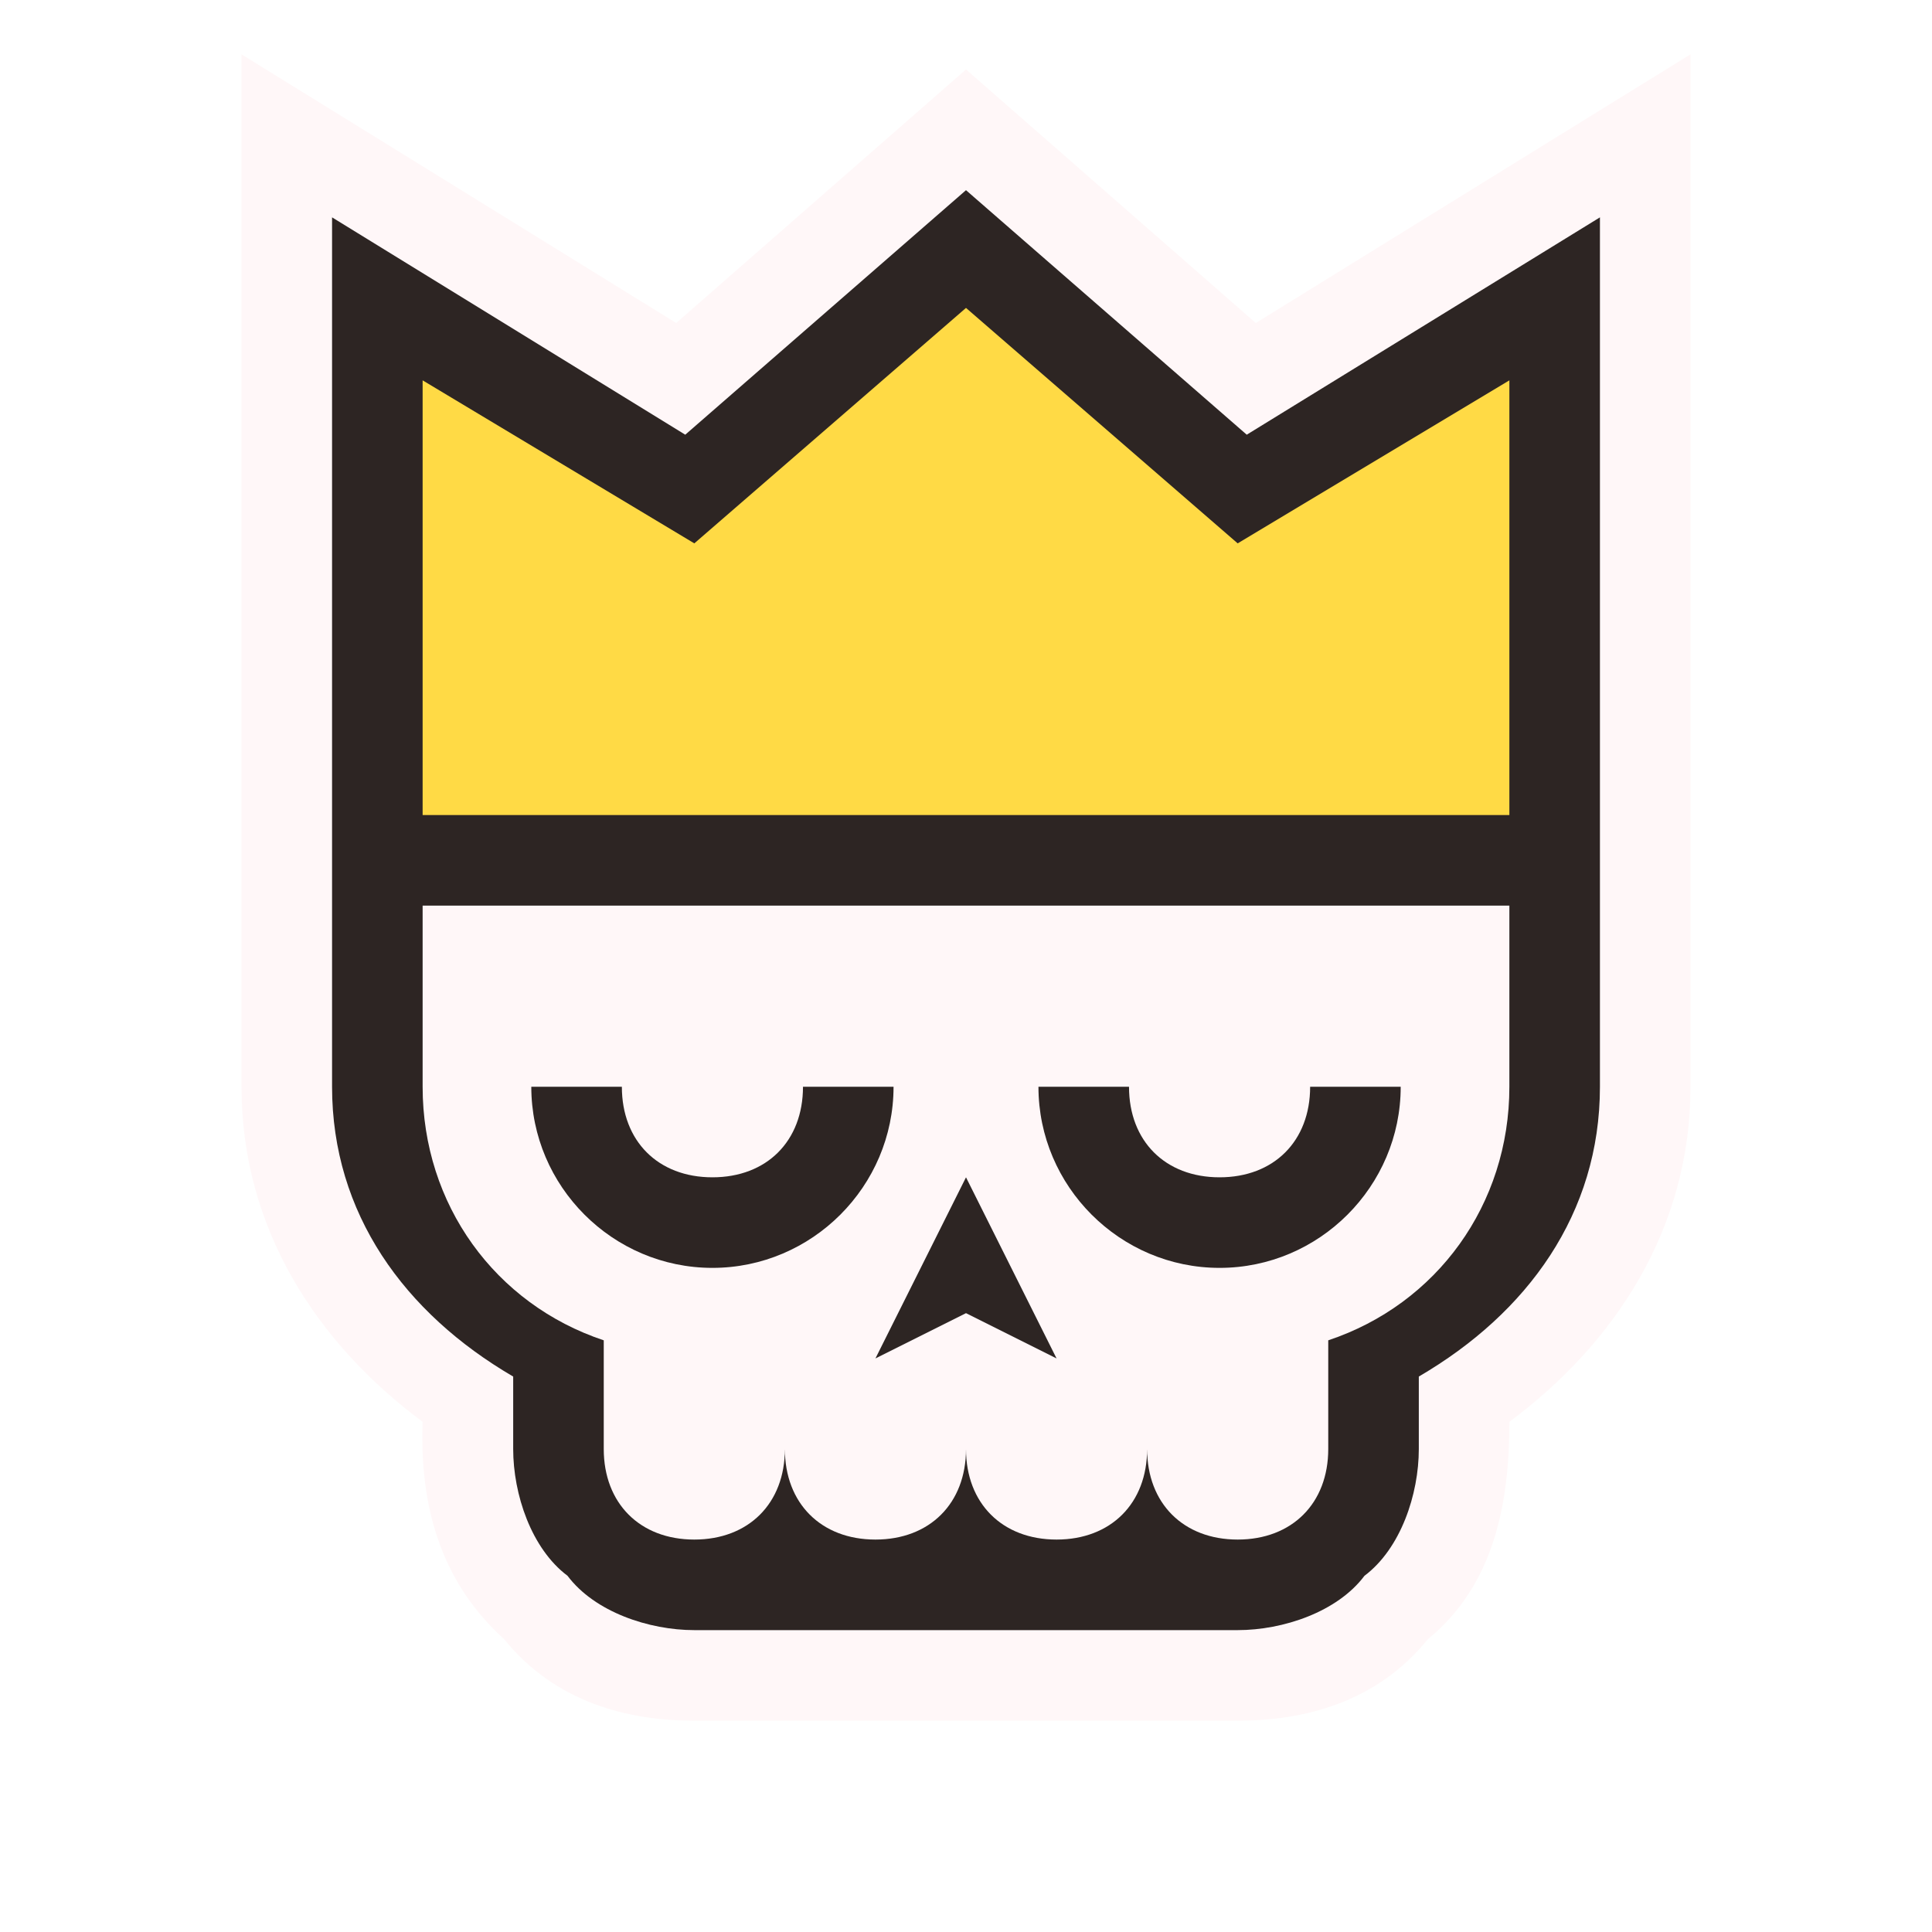
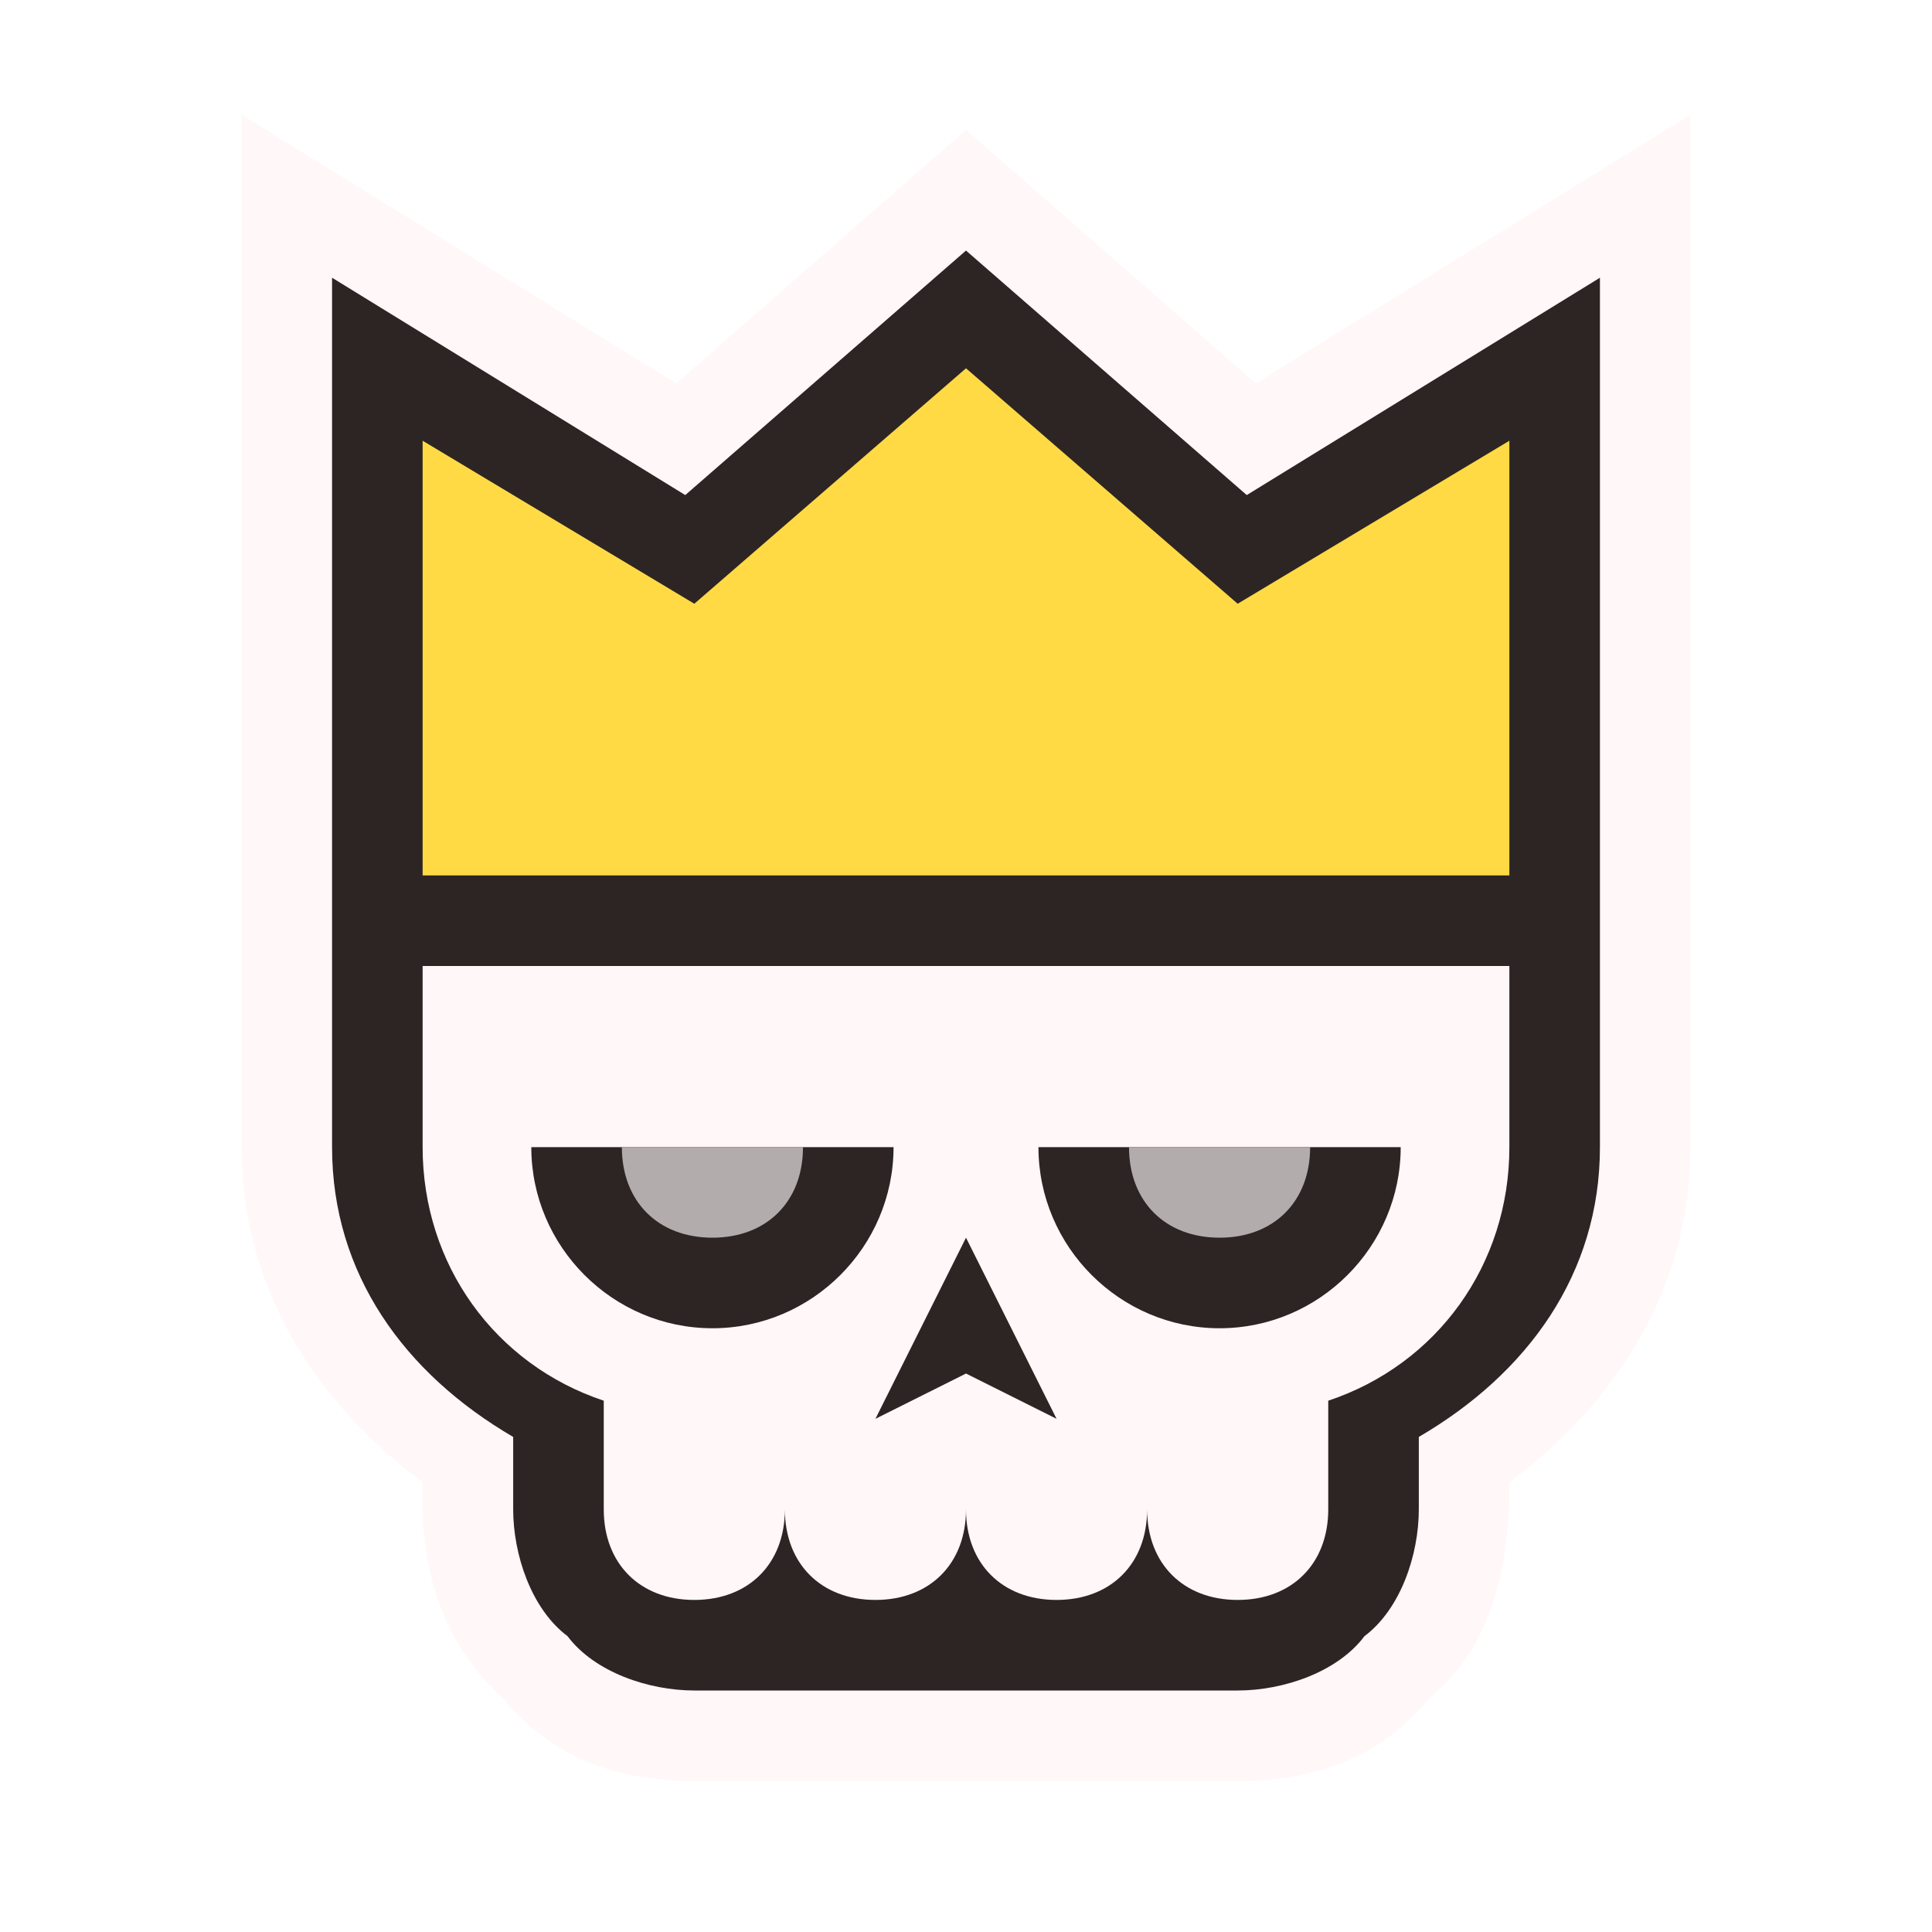
<svg xmlns="http://www.w3.org/2000/svg" width="64" height="64" viewBox="0 0 64 64" version="1.1" id="svg5">
  <defs id="defs2" />
  <g id="layer1">
-     <path d="M 8,1.8 V 36 c 0,4.7 2.5,8.5 6,11.1 -0.1,2.8 0.6,5.3 2.7,7.2 C 18.4,56.4 20.8,57 23,57 h 18 c 2.2,0 4.6,-0.6 6.3,-2.7 C 49.5,52.5 50,49.8 50,47.1 53.5,44.5 56,40.7 56,36 V 1.8 L 41.6,10.7 32,2.3 c -3.2,2.8 -6.4,5.6 -9.6,8.4 z" id="gonzago-outline" fill="#fff7f8" />
-     <path d="M 32,6.3 22.7,14.4 11,7.2 V 36 c 0,4.2 2.4,7.5 6,9.6 V 48 c 0,1.5 0.6,3.3 1.8,4.2 0.9,1.2 2.7,1.8 4.2,1.8 h 18 c 1.5,0 3.3,-0.6 4.2,-1.8 C 46.4,51.3 47,49.5 47,48 v -2.4 c 3.6,-2.1 6,-5.4 6,-9.6 V 7.2 l -11.7,7.2 z" id="gonzago-border" fill="#2d2523" />
-     <path d="m 32,10.2 9,7.8 9,-5.4 V 27 H 14 V 12.6 l 9,5.4 z" id="gonzago_crown" fill="#ffda45" />
-     <path id="gonzago_base" d="m 14,30 v 6 c 0,3.9 2.4,7.2 6,8.4 V 48 c 0,1.8 1.2,3 3,3 1.8,0 3,-1.2 3,-3 0,1.8 1.2,3 3,3 1.8,0 3,-1.2 3,-3 0,1.8 1.2,3 3,3 1.8,0 3,-1.2 3,-3 0,1.8 1.2,3 3,3 1.8,0 3,-1.2 3,-3 v -3.6 c 3.6,-1.2 6,-4.5 6,-8.4 v -6 z" fill="#fff7f8" />
-     <path id="gonzago_face" d="m 17.6,36 c 0,3.3 2.7,6 6,6 3.3,0 6,-2.7 6,-6 h -3 c 0,1.8 -1.2,3 -3,3 -1.8,0 -3,-1.2 -3,-3 z m 16.8,0 c 0,3.3 2.7,6 6,6 3.3,0 6,-2.7 6,-6 h -3 c 0,1.8 -1.2,3 -3,3 -1.8,0 -3,-1.2 -3,-3 z m -2.4,3 -3,6 3,-1.5 3,1.5 z" fill="#2d2523" />
+     <path d="M 8,3.8 V 38 c 0,4.7 2.5,8.5 6,11.1 -0.1,2.8 0.6,5.3 2.7,7.2 1.7,2.1 4.1,2.7 6.3,2.7 h 18 c 2.2,0 4.6,-0.6 6.3,-2.7 2.2,-1.8 2.7,-4.5 2.7,-7.2 3.5,-2.6 6,-6.4 6,-11.1 V 3.8 L 41.6,12.7 32,4.3 c -3.2,2.8 -6.4,5.6 -9.6,8.4 z" id="gonzago-outline" fill="#fff7f8" />
+     <path d="M 32,8.3 22.7,16.4 11,9.2 V 38 c 0,4.2 2.4,7.5 6,9.6 V 50 c 0,1.5 0.6,3.3 1.8,4.2 0.9,1.2 2.7,1.8 4.2,1.8 h 18 c 1.5,0 3.3,-0.6 4.2,-1.8 C 46.4,53.3 47,51.5 47,50 v -2.4 c 3.6,-2.1 6,-5.4 6,-9.6 V 9.2 l -11.7,7.2 z" id="gonzago-border" fill="#2d2523" />
+     <path d="m 32,12.2 9,7.8 9,-5.4 V 29 H 14 V 14.6 l 9,5.4 z" id="gonzago_crown" fill="#ffda45" />
+     <path id="gonzago_base" d="m 14,32 v 6 c 0,3.9 2.4,7.2 6,8.4 V 50 c 0,1.8 1.2,3 3,3 1.8,0 3,-1.2 3,-3 0,1.8 1.2,3 3,3 1.8,0 3,-1.2 3,-3 0,1.8 1.2,3 3,3 1.8,0 3,-1.2 3,-3 0,1.8 1.2,3 3,3 1.8,0 3,-1.2 3,-3 v -3.6 c 3.6,-1.2 6,-4.5 6,-8.4 v -6 z" fill="#fff7f8" />
+     <path id="gonzago_face" d="m 17.6,38 c 0,3.3 2.7,6 6,6 3.3,0 6,-2.7 6,-6 z m 16.8,0 c 0,3.3 2.7,6 6,6 3.3,0 6,-2.7 6,-6 z m -2.4,3 -3,6 3,-1.5 3,1.5 z" fill="#2d2523" />
+     <path d="m 26.6,38 c 0,1.8 -1.2,3 -3,3 -1.8,0 -3,-1.2 -3,-3 z m 16.8,0 c 0,1.8 -1.2,3 -3,3 -1.8,0 -3,-1.2 -3,-3 z" id="gonzago_eyes" fill="#b2acad" />
  </g>
</svg>
